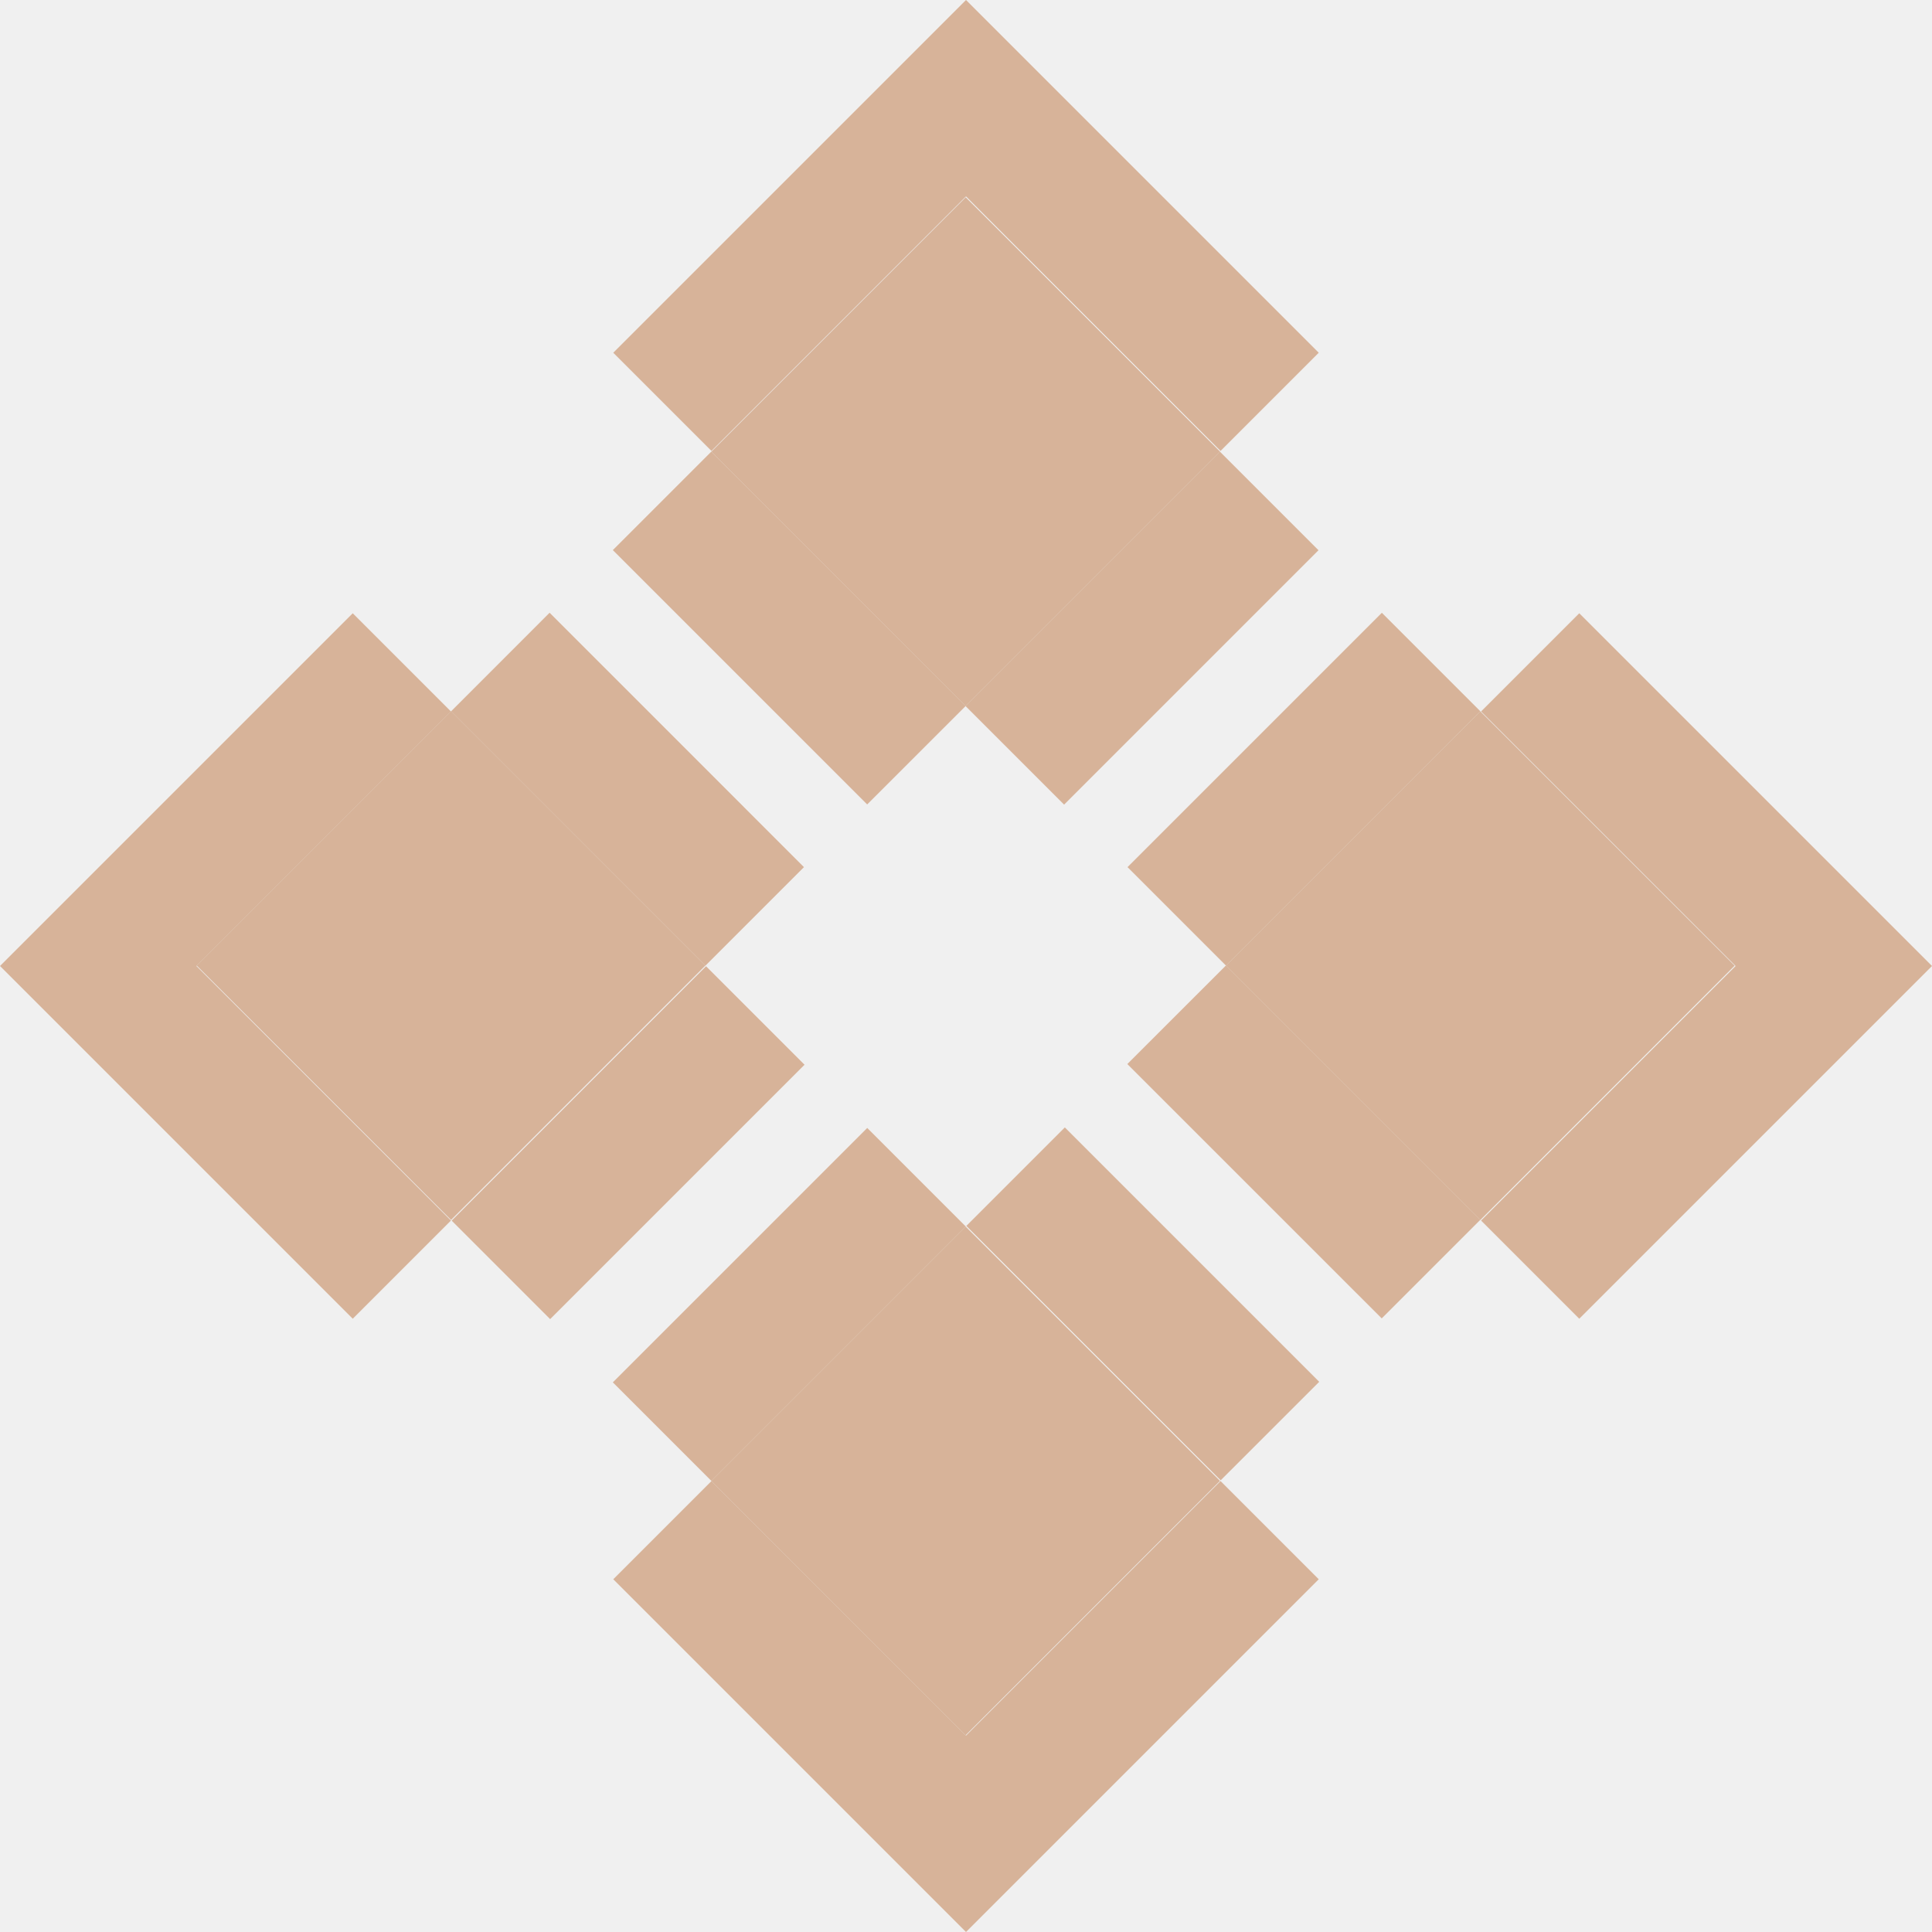
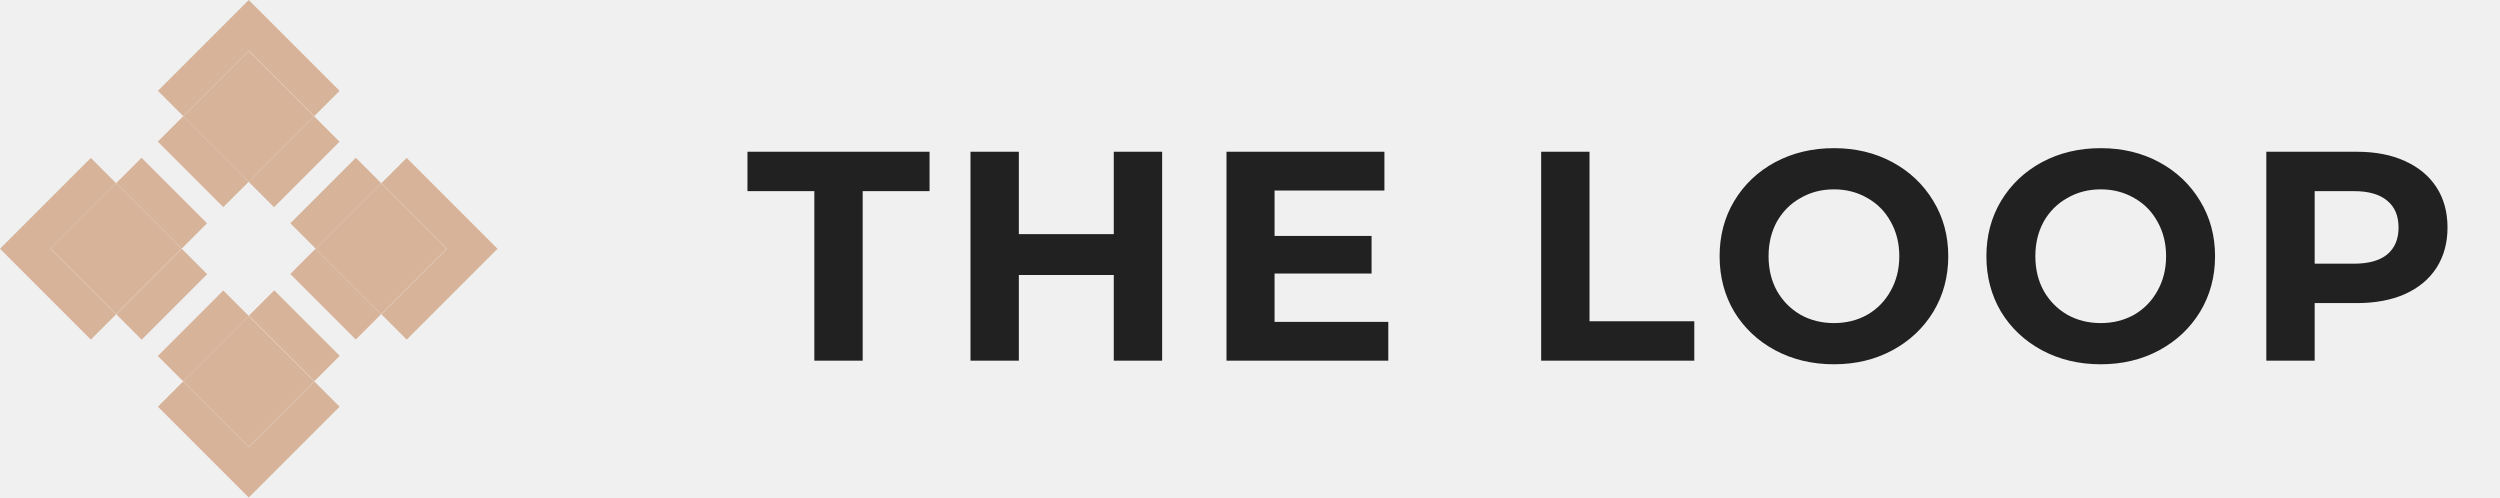
- <svg xmlns="http://www.w3.org/2000/svg" width="40" height="40" viewBox="0 0 40 40" fill="none">
-   <g clip-path="url(#clip0_4_42)">
+ <svg xmlns="http://www.w3.org/2000/svg" width="201" height="40" viewBox="0 0 201 40" fill="none">
+   <g clip-path="url(#clip0_4_60)">
    <path d="M9.339 14.723L4.072 19.99L9.339 25.257L14.605 19.99L9.339 14.723Z" fill="#D7B399" />
    <path d="M19.994 4.085L14.728 9.352L19.994 14.619L25.261 9.352L19.994 4.085Z" fill="#D7B399" />
    <path d="M19.991 25.394L14.725 30.66L19.991 35.927L25.258 30.66L19.991 25.394Z" fill="#D7B399" />
    <path d="M30.647 14.727L25.38 19.993L30.647 25.26L35.914 19.993L30.647 14.727Z" fill="#D7B399" />
    <path d="M28.61 12.687L23.344 17.953L25.383 19.992L30.649 14.726L28.61 12.687Z" fill="#D7B399" />
    <path d="M17.955 23.353L12.688 28.62L14.727 30.659L19.994 25.392L17.955 23.353Z" fill="#D7B399" />
    <path d="M25.259 9.353L19.992 14.62L22.031 16.659L27.298 11.392L25.259 9.353Z" fill="#D7B399" />
    <path d="M14.618 20.005L9.351 25.272L11.39 27.311L16.657 22.044L14.618 20.005Z" fill="#D7B399" />
    <path d="M11.379 12.686L9.34 14.726L14.606 19.992L16.645 17.953L11.379 12.686Z" fill="#D7B399" />
    <path d="M14.727 9.35L12.688 11.389L17.954 16.655L19.994 14.616L14.727 9.35Z" fill="#D7B399" />
    <path d="M25.38 19.991L23.34 22.03L28.607 27.296L30.646 25.257L25.38 19.991Z" fill="#D7B399" />
    <path d="M22.046 23.342L20.007 25.381L25.273 30.648L27.313 28.609L22.046 23.342Z" fill="#D7B399" />
    <path d="M27.303 32.697L25.27 30.664L20 35.934L14.73 30.664L12.697 32.697L20 40L27.303 32.697Z" fill="#D7B399" />
    <path d="M9.336 14.73L7.303 12.697L0 20L7.303 27.303L9.336 25.27L4.066 20L9.336 14.73Z" fill="#D7B399" />
    <path d="M32.697 12.697L30.664 14.73L35.934 20L30.664 25.27L32.697 27.303L40 20L32.697 12.697Z" fill="#D7B399" />
    <path d="M25.27 9.336L27.303 7.303L20 0L12.697 7.303L14.73 9.336L20 4.066L25.27 9.336Z" fill="#D7B399" />
  </g>
+   <path d="M65.472 15.368H60.096V12.2H74.736V15.368H69.36V29H65.472V15.368ZM93.436 12.2V29H89.548V22.112H81.916V29H78.028V12.2H81.916V18.824H89.548V12.2H93.436ZM111.619 25.88V29H98.611V12.2H111.307V15.32H102.475V18.968H110.275V21.992H102.475V25.88H111.619ZM123.909 12.2H127.797V25.832H136.221V29H123.909V12.2ZM147.448 29.288C145.704 29.288 144.128 28.912 142.72 28.16C141.328 27.408 140.232 26.376 139.432 25.064C138.648 23.736 138.256 22.248 138.256 20.6C138.256 18.952 138.648 17.472 139.432 16.16C140.232 14.832 141.328 13.792 142.72 13.04C144.128 12.288 145.704 11.912 147.448 11.912C149.192 11.912 150.76 12.288 152.152 13.04C153.544 13.792 154.64 14.832 155.44 16.16C156.24 17.472 156.64 18.952 156.64 20.6C156.64 22.248 156.24 23.736 155.44 25.064C154.64 26.376 153.544 27.408 152.152 28.16C150.76 28.912 149.192 29.288 147.448 29.288ZM147.448 25.976C148.44 25.976 149.336 25.752 150.136 25.304C150.936 24.84 151.56 24.2 152.008 23.384C152.472 22.568 152.704 21.64 152.704 20.6C152.704 19.56 152.472 18.632 152.008 17.816C151.56 17 150.936 16.368 150.136 15.92C149.336 15.456 148.44 15.224 147.448 15.224C146.456 15.224 145.56 15.456 144.76 15.92C143.96 16.368 143.328 17 142.864 17.816C142.416 18.632 142.192 19.56 142.192 20.6C142.192 21.64 142.416 22.568 142.864 23.384C143.328 24.2 143.96 24.84 144.76 25.304C145.56 25.752 146.456 25.976 147.448 25.976ZM168.898 29.288C167.154 29.288 165.578 28.912 164.17 28.16C162.778 27.408 161.682 26.376 160.882 25.064C160.098 23.736 159.706 22.248 159.706 20.6C159.706 18.952 160.098 17.472 160.882 16.16C161.682 14.832 162.778 13.792 164.17 13.04C165.578 12.288 167.154 11.912 168.898 11.912C170.642 11.912 172.21 12.288 173.602 13.04C174.994 13.792 176.09 14.832 176.89 16.16C177.69 17.472 178.09 18.952 178.09 20.6C178.09 22.248 177.69 23.736 176.89 25.064C176.09 26.376 174.994 27.408 173.602 28.16C172.21 28.912 170.642 29.288 168.898 29.288ZM168.898 25.976C169.89 25.976 170.786 25.752 171.586 25.304C172.386 24.84 173.01 24.2 173.458 23.384C173.922 22.568 174.154 21.64 174.154 20.6C174.154 19.56 173.922 18.632 173.458 17.816C173.01 17 172.386 16.368 171.586 15.92C170.786 15.456 169.89 15.224 168.898 15.224C167.906 15.224 167.01 15.456 166.21 15.92C165.41 16.368 164.778 17 164.314 17.816C163.866 18.632 163.642 19.56 163.642 20.6C163.642 21.64 163.866 22.568 164.314 23.384C164.778 24.2 165.41 24.84 166.21 25.304C167.01 25.752 167.906 25.976 168.898 25.976ZM189.484 12.2C190.972 12.2 192.26 12.448 193.348 12.944C194.452 13.44 195.3 14.144 195.892 15.056C196.484 15.968 196.78 17.048 196.78 18.296C196.78 19.528 196.484 20.608 195.892 21.536C195.3 22.448 194.452 23.152 193.348 23.648C192.26 24.128 190.972 24.368 189.484 24.368H186.1V29H182.212V12.2H189.484ZM189.268 21.2C190.436 21.2 191.324 20.952 191.932 20.456C192.54 19.944 192.844 19.224 192.844 18.296C192.844 17.352 192.54 16.632 191.932 16.136C191.324 15.624 190.436 15.368 189.268 15.368H186.1V21.2H189.268Z" fill="#212121" />
  <defs>
-     <clipPath id="clip0_4_42">
+     <clipPath id="clip0_4_60">
      <rect width="40" height="40" fill="white" />
    </clipPath>
  </defs>
</svg>
